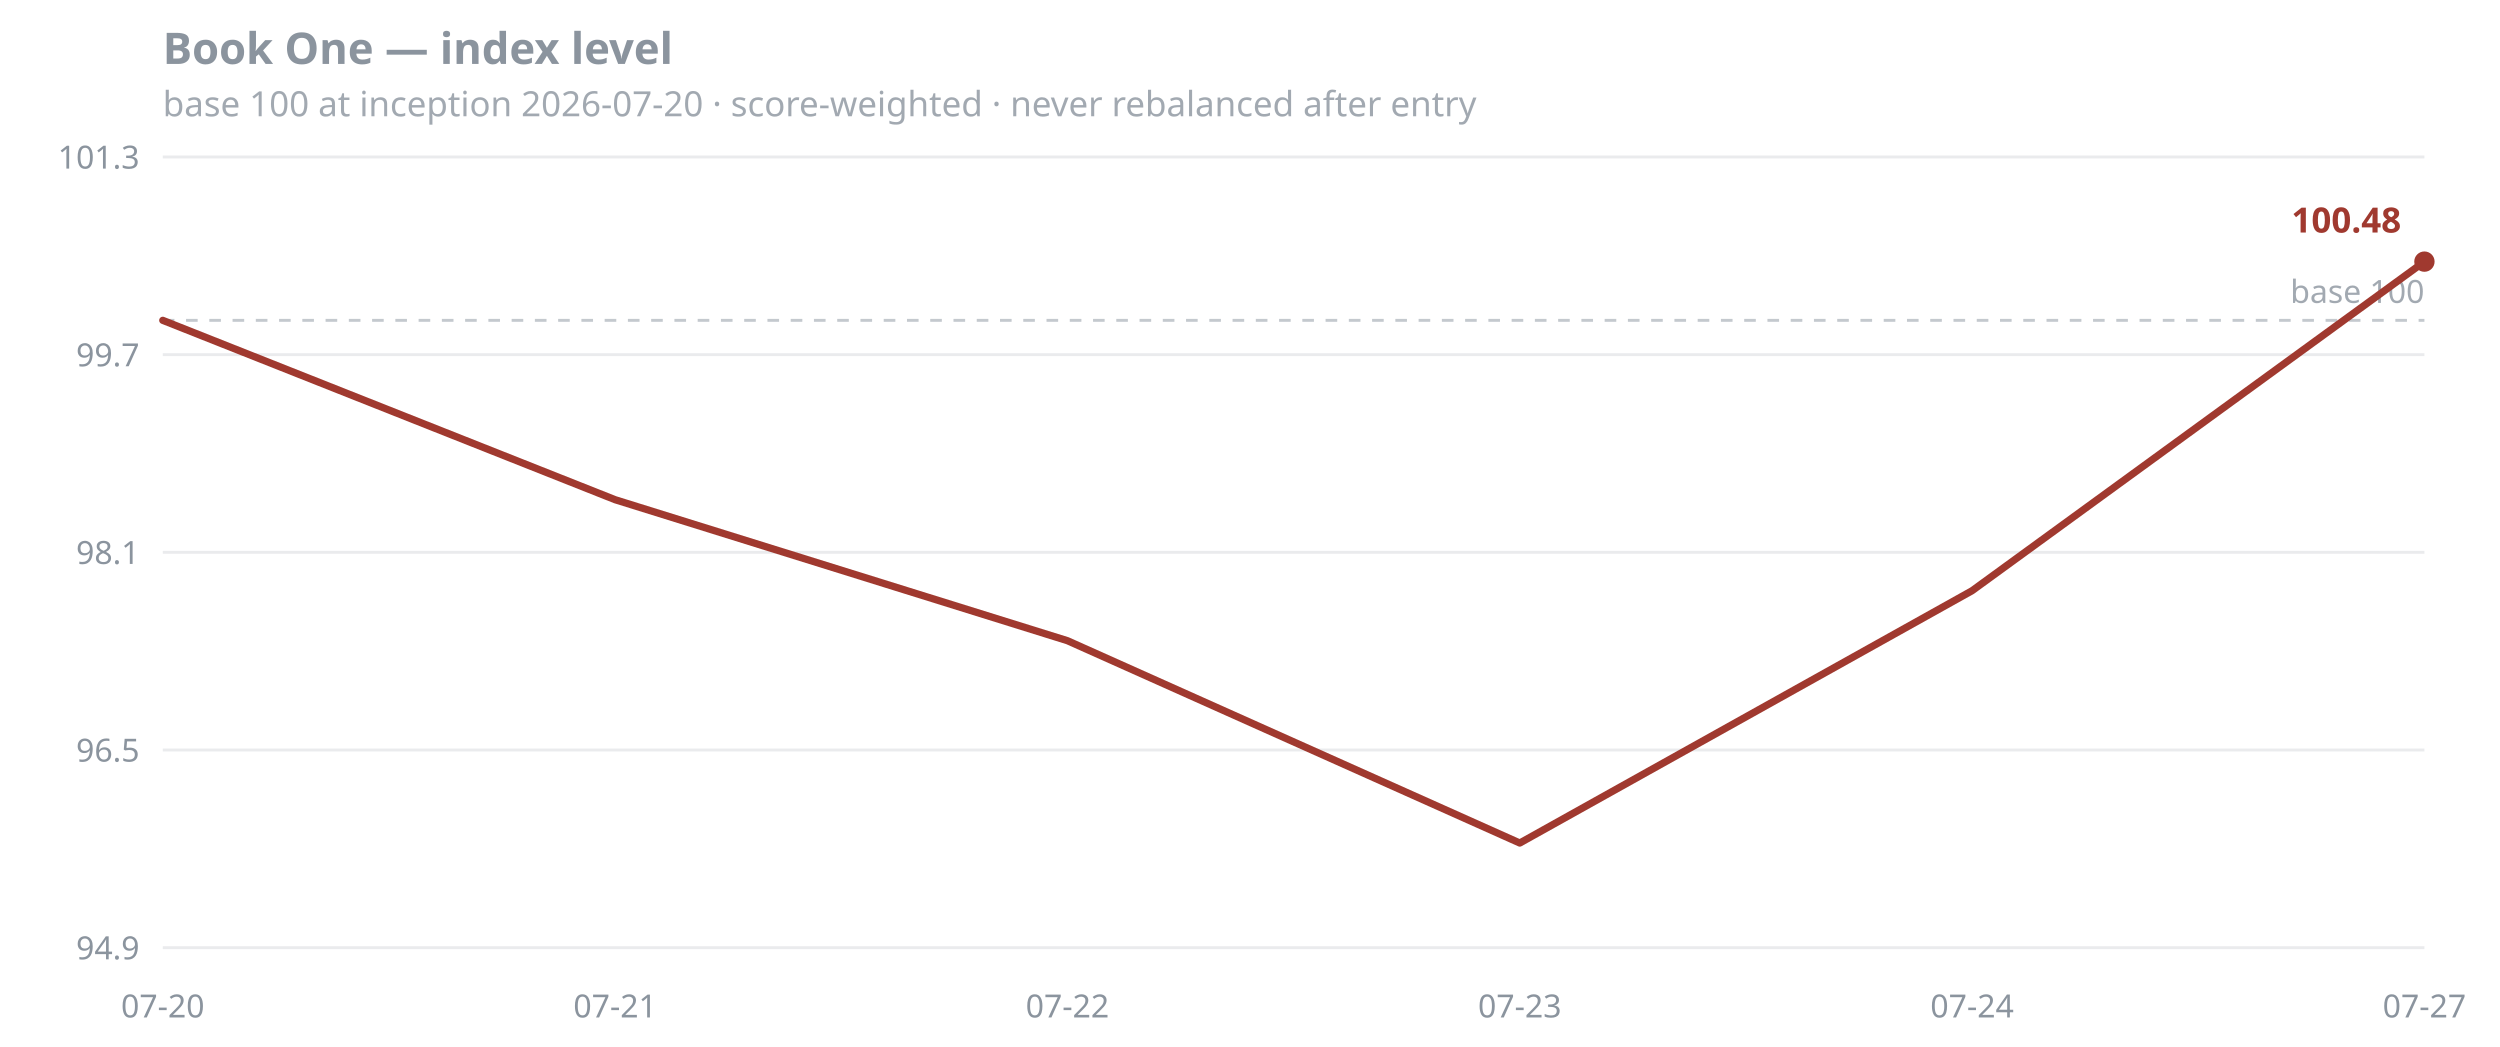
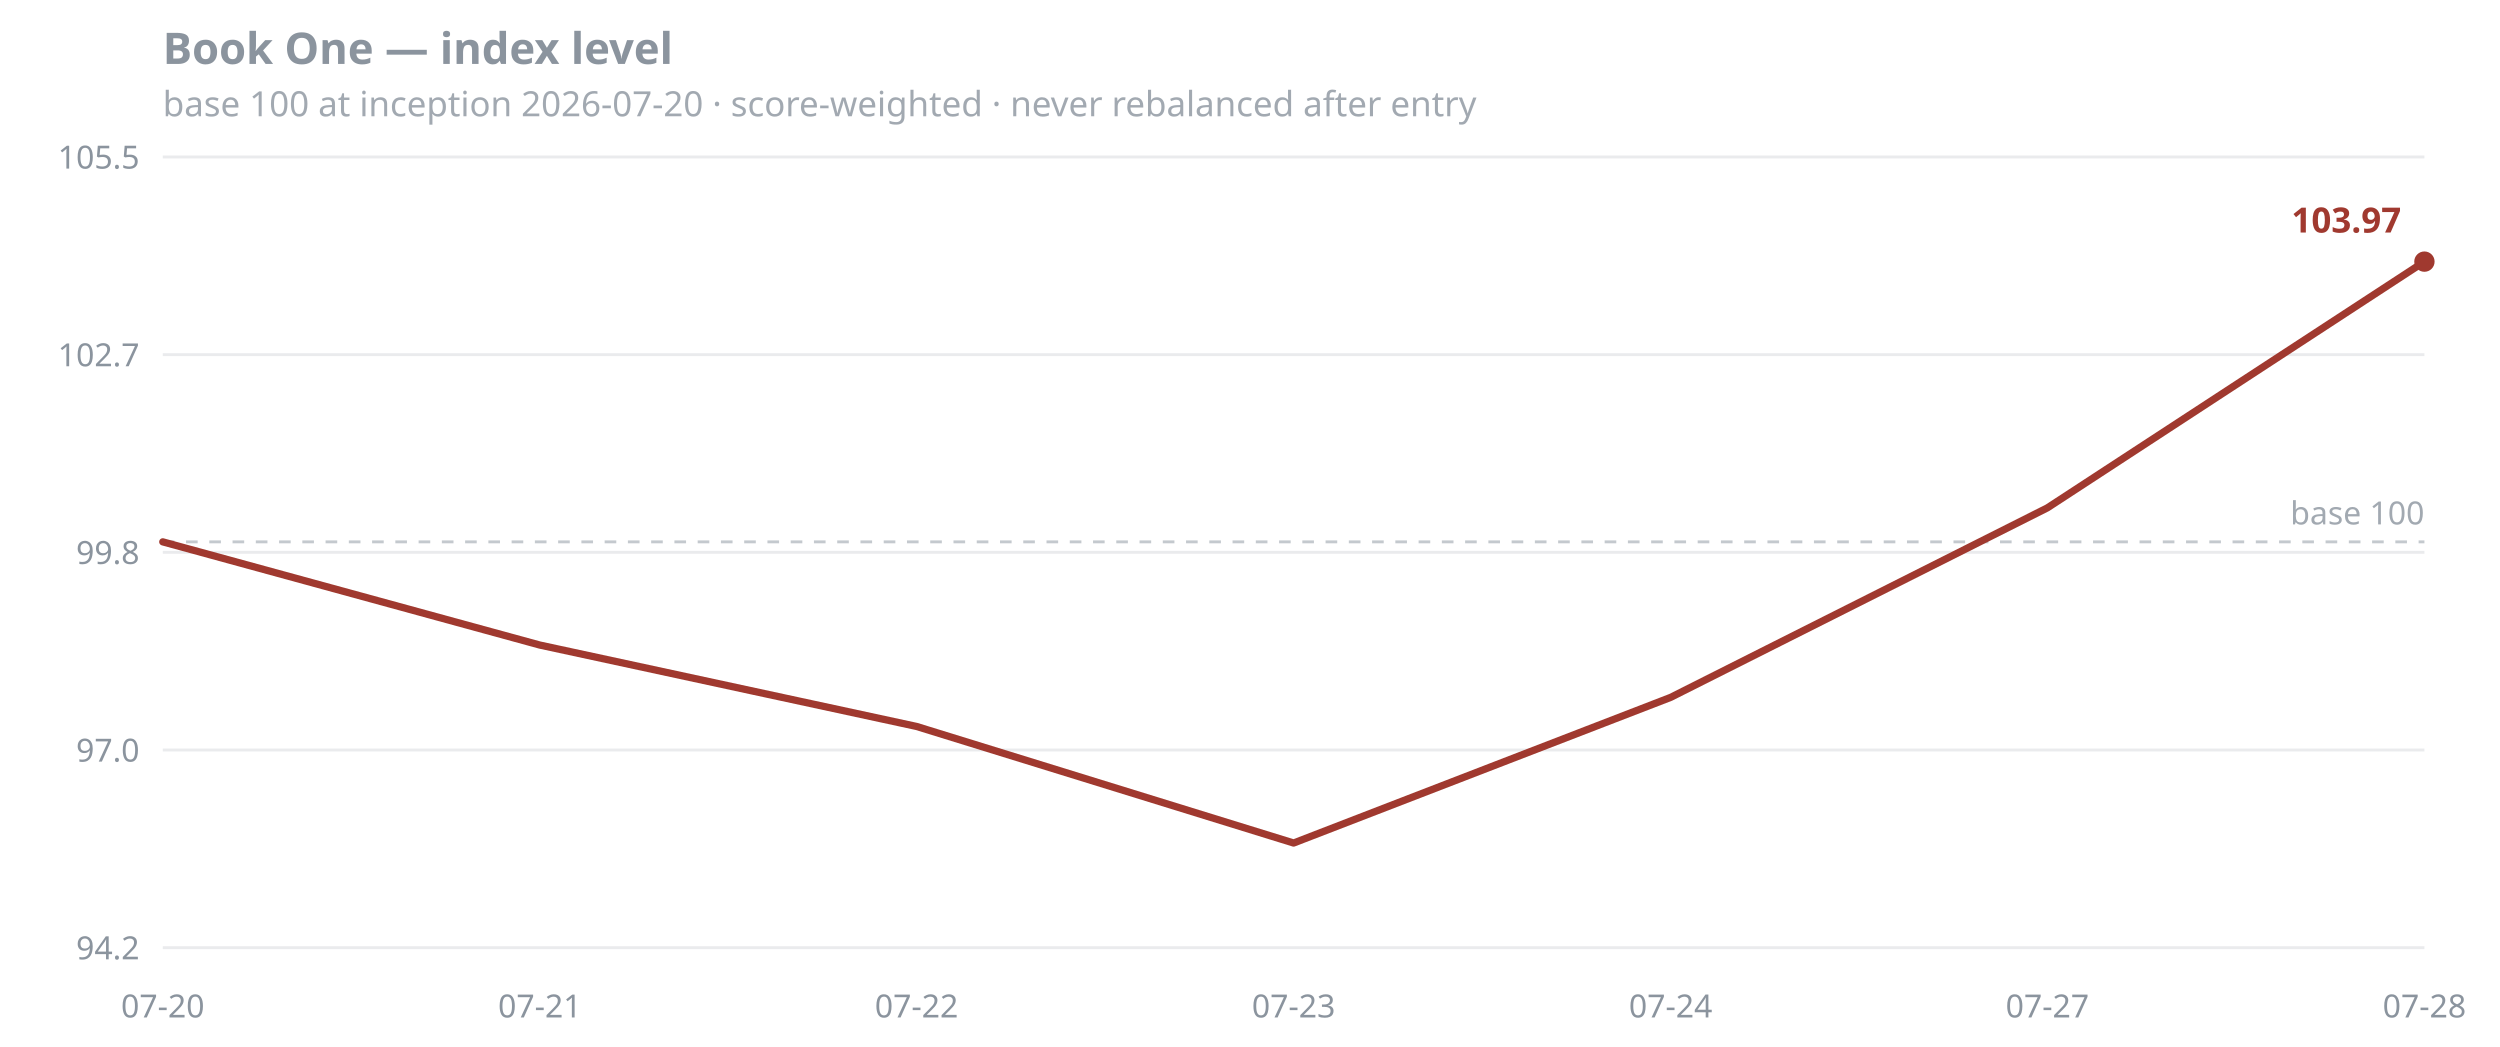
<svg xmlns="http://www.w3.org/2000/svg" viewBox="0 0 860 360" font-family="ui-sans-serif,system-ui,sans-serif">
  <text x="56" y="22" font-size="15" font-weight="600" fill="#8b949e">Book One — index level</text>
  <text x="56" y="40" font-size="12" fill="#8b949e" opacity="0.8">base 100 at inception 2026-07-20 · score-weighted · never rebalanced after entry</text>
  <line x1="56" y1="326.0" x2="834" y2="326.0" stroke="#8b949e" stroke-opacity="0.18" />
-   <text x="48" y="330.0" font-size="11" fill="#8b949e" text-anchor="end">94.9</text>
+   <text x="48" y="330.0" font-size="11" fill="#8b949e" text-anchor="end">94.2</text>
  <line x1="56" y1="258.0" x2="834" y2="258.0" stroke="#8b949e" stroke-opacity="0.18" />
-   <text x="48" y="262.0" font-size="11" fill="#8b949e" text-anchor="end">96.5</text>
+   <text x="48" y="262.0" font-size="11" fill="#8b949e" text-anchor="end">97.0</text>
  <line x1="56" y1="190.0" x2="834" y2="190.0" stroke="#8b949e" stroke-opacity="0.18" />
-   <text x="48" y="194.0" font-size="11" fill="#8b949e" text-anchor="end">98.1</text>
+   <text x="48" y="194.0" font-size="11" fill="#8b949e" text-anchor="end">99.8</text>
  <line x1="56" y1="122.0" x2="834" y2="122.0" stroke="#8b949e" stroke-opacity="0.18" />
-   <text x="48" y="126.0" font-size="11" fill="#8b949e" text-anchor="end">99.7</text>
+   <text x="48" y="126.0" font-size="11" fill="#8b949e" text-anchor="end">102.7</text>
  <line x1="56" y1="54.0" x2="834" y2="54.0" stroke="#8b949e" stroke-opacity="0.18" />
-   <text x="48" y="58.0" font-size="11" fill="#8b949e" text-anchor="end">101.3</text>
-   <line x1="56" y1="110.2" x2="834" y2="110.2" stroke="#8b949e" stroke-opacity="0.5" stroke-dasharray="4 4" />
-   <text x="834" y="104.2" font-size="11" fill="#8b949e" text-anchor="end" opacity="0.8">base 100</text>
+   <text x="48" y="58.0" font-size="11" fill="#8b949e" text-anchor="end">105.5</text>
+   <line x1="56" y1="186.4" x2="834" y2="186.4" stroke="#8b949e" stroke-opacity="0.5" stroke-dasharray="4 4" />
+   <text x="834" y="180.4" font-size="11" fill="#8b949e" text-anchor="end" opacity="0.8">base 100</text>
  <text x="56.0" y="350" font-size="11" fill="#8b949e" text-anchor="middle">07-20</text>
-   <text x="211.6" y="350" font-size="11" fill="#8b949e" text-anchor="middle">07-21</text>
-   <text x="367.2" y="350" font-size="11" fill="#8b949e" text-anchor="middle">07-22</text>
-   <text x="522.8" y="350" font-size="11" fill="#8b949e" text-anchor="middle">07-23</text>
-   <text x="678.4" y="350" font-size="11" fill="#8b949e" text-anchor="middle">07-24</text>
-   <text x="834.0" y="350" font-size="11" fill="#8b949e" text-anchor="middle">07-27</text>
-   <polyline points="56.0,110.2 211.6,171.9 367.2,220.4 522.8,290.0 678.4,203.2 834.0,90.0" fill="none" stroke="#a0392f" stroke-width="2.5" stroke-linejoin="round" stroke-linecap="round" />
+   <text x="185.7" y="350" font-size="11" fill="#8b949e" text-anchor="middle">07-21</text>
+   <text x="315.3" y="350" font-size="11" fill="#8b949e" text-anchor="middle">07-22</text>
+   <text x="445.0" y="350" font-size="11" fill="#8b949e" text-anchor="middle">07-23</text>
+   <text x="574.7" y="350" font-size="11" fill="#8b949e" text-anchor="middle">07-24</text>
+   <text x="704.3" y="350" font-size="11" fill="#8b949e" text-anchor="middle">07-27</text>
+   <text x="834.0" y="350" font-size="11" fill="#8b949e" text-anchor="middle">07-28</text>
+   <polyline points="56.0,186.4 185.7,221.9 315.3,249.9 445.0,290.0 574.7,239.9 704.3,174.7 834.0,90.0" fill="none" stroke="#a0392f" stroke-width="2.5" stroke-linejoin="round" stroke-linecap="round" />
  <circle cx="834.0" cy="90.0" r="3.5" fill="#a0392f" />
-   <text x="826.0" y="80.0" font-size="12" font-weight="600" fill="#a0392f" text-anchor="end">100.48</text>
+   <text x="826.0" y="80.0" font-size="12" font-weight="600" fill="#a0392f" text-anchor="end">103.97</text>
</svg>
